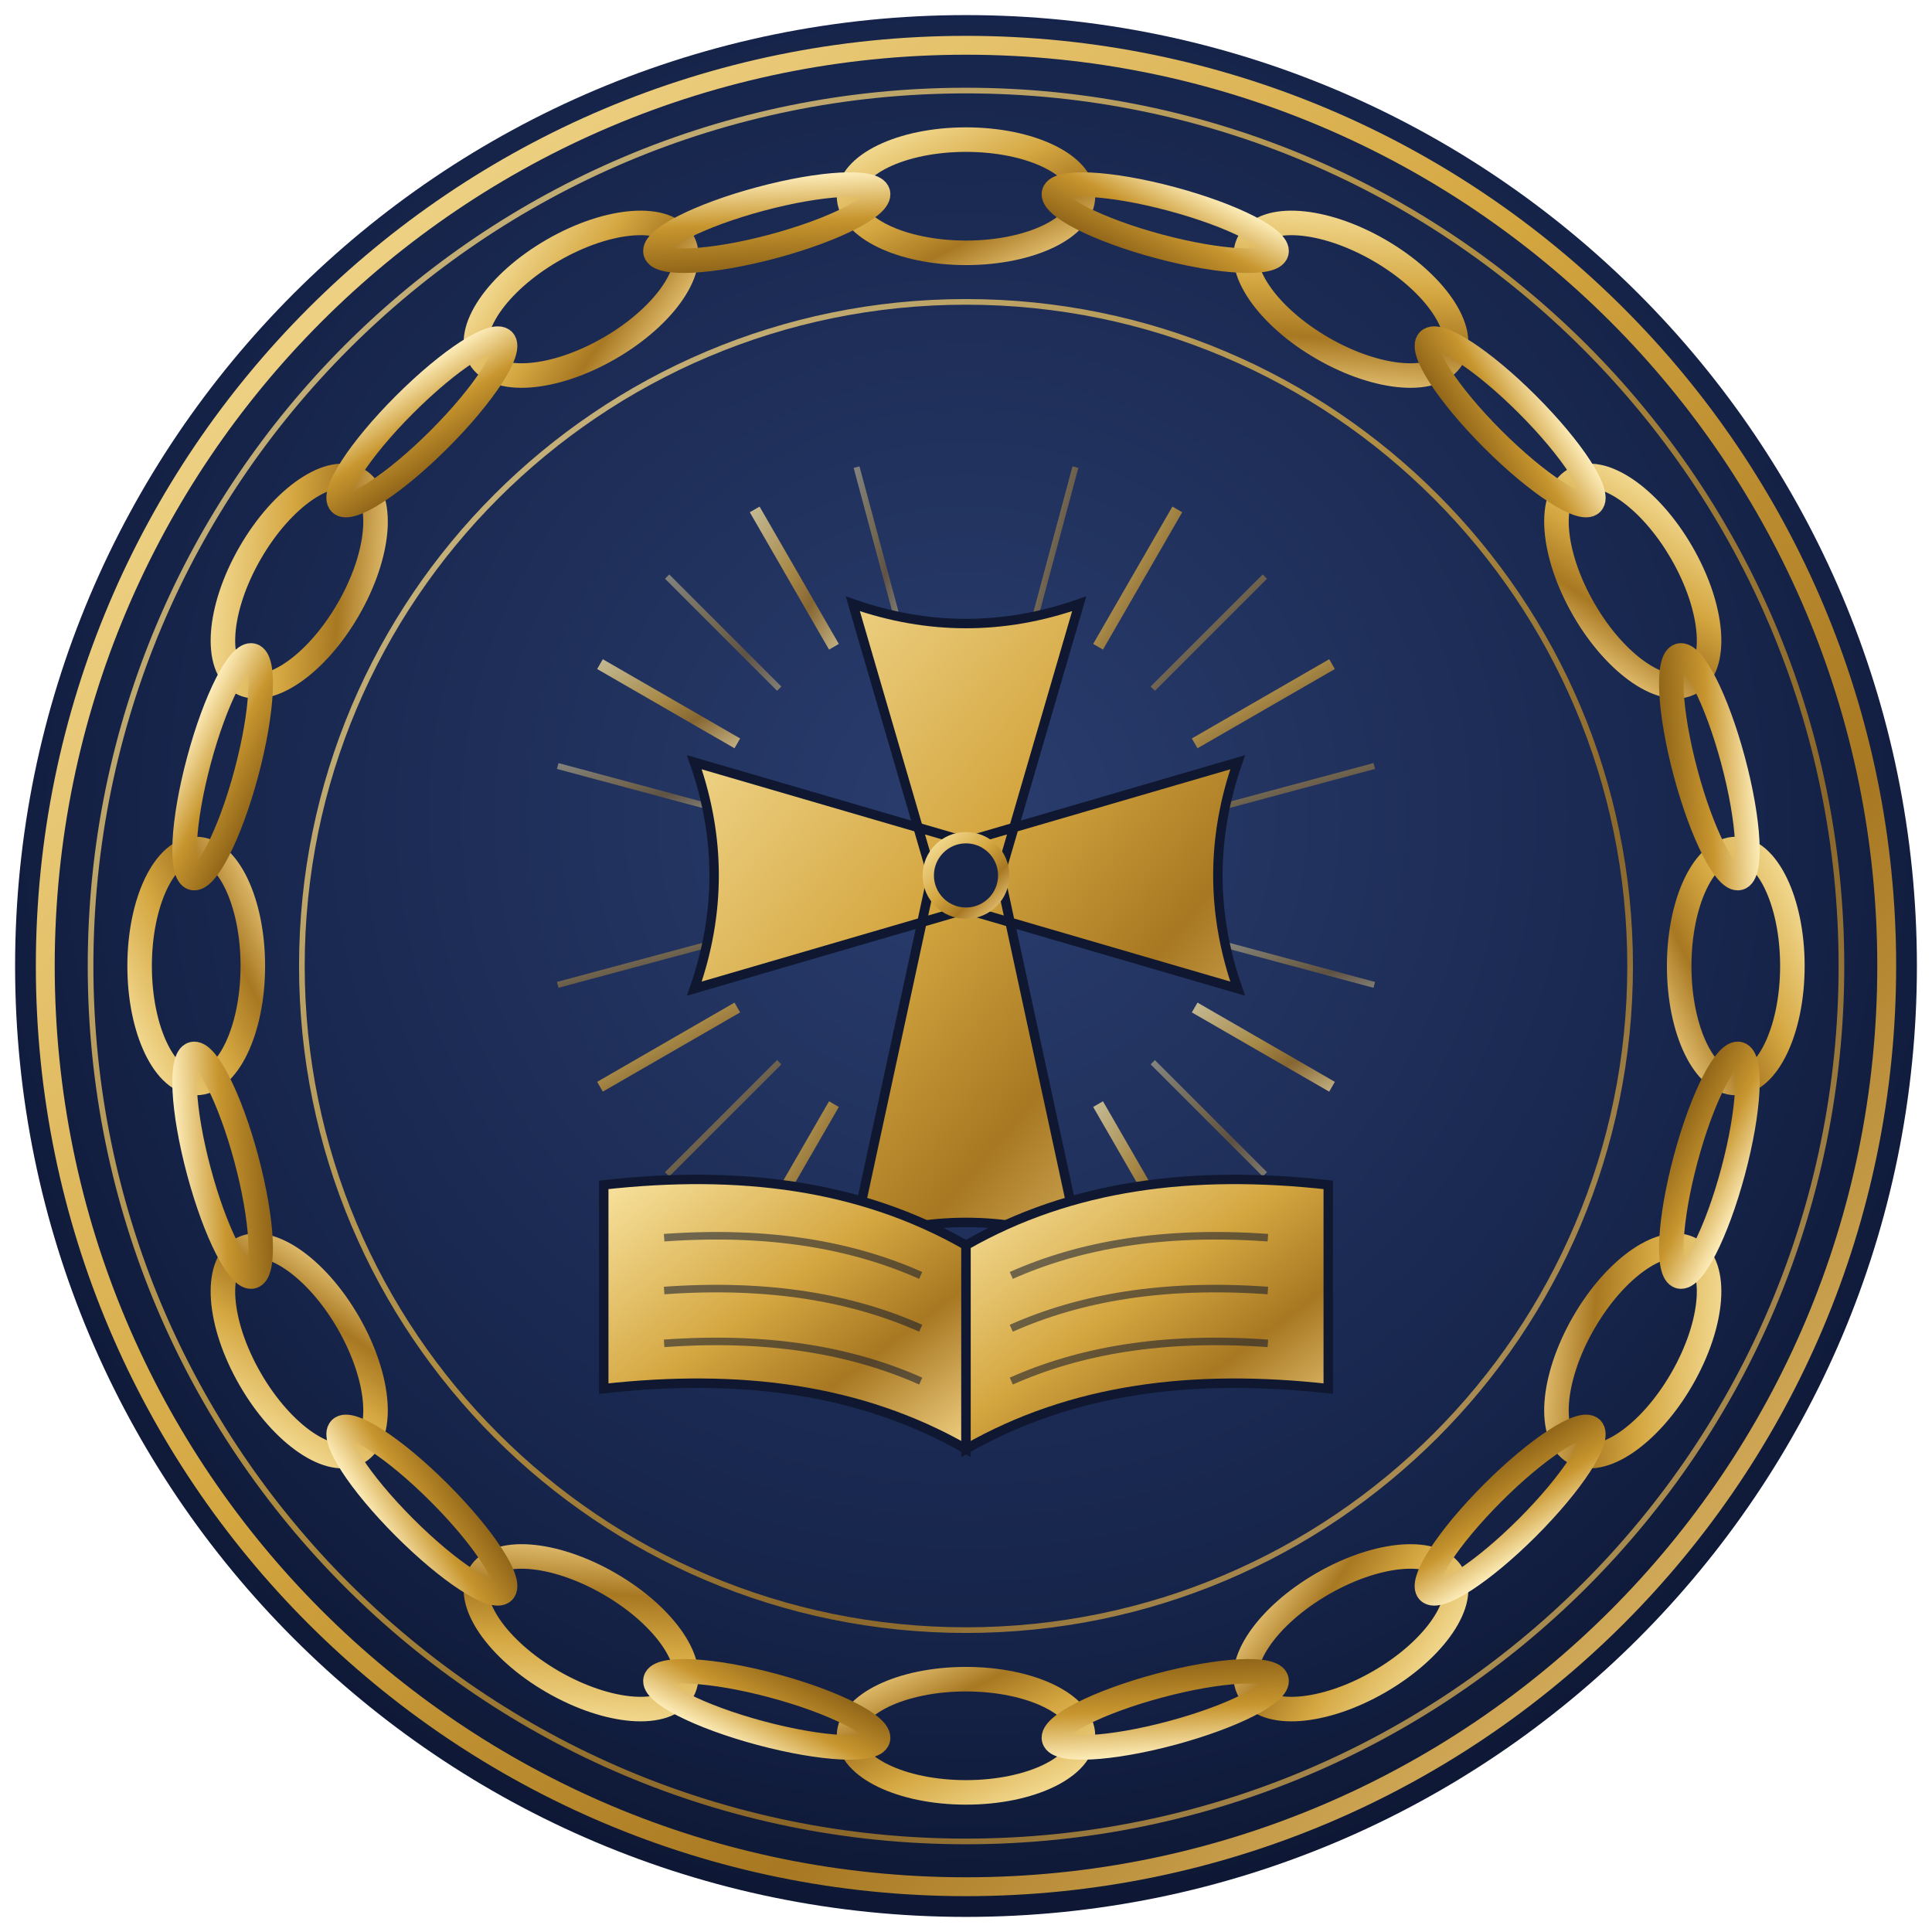
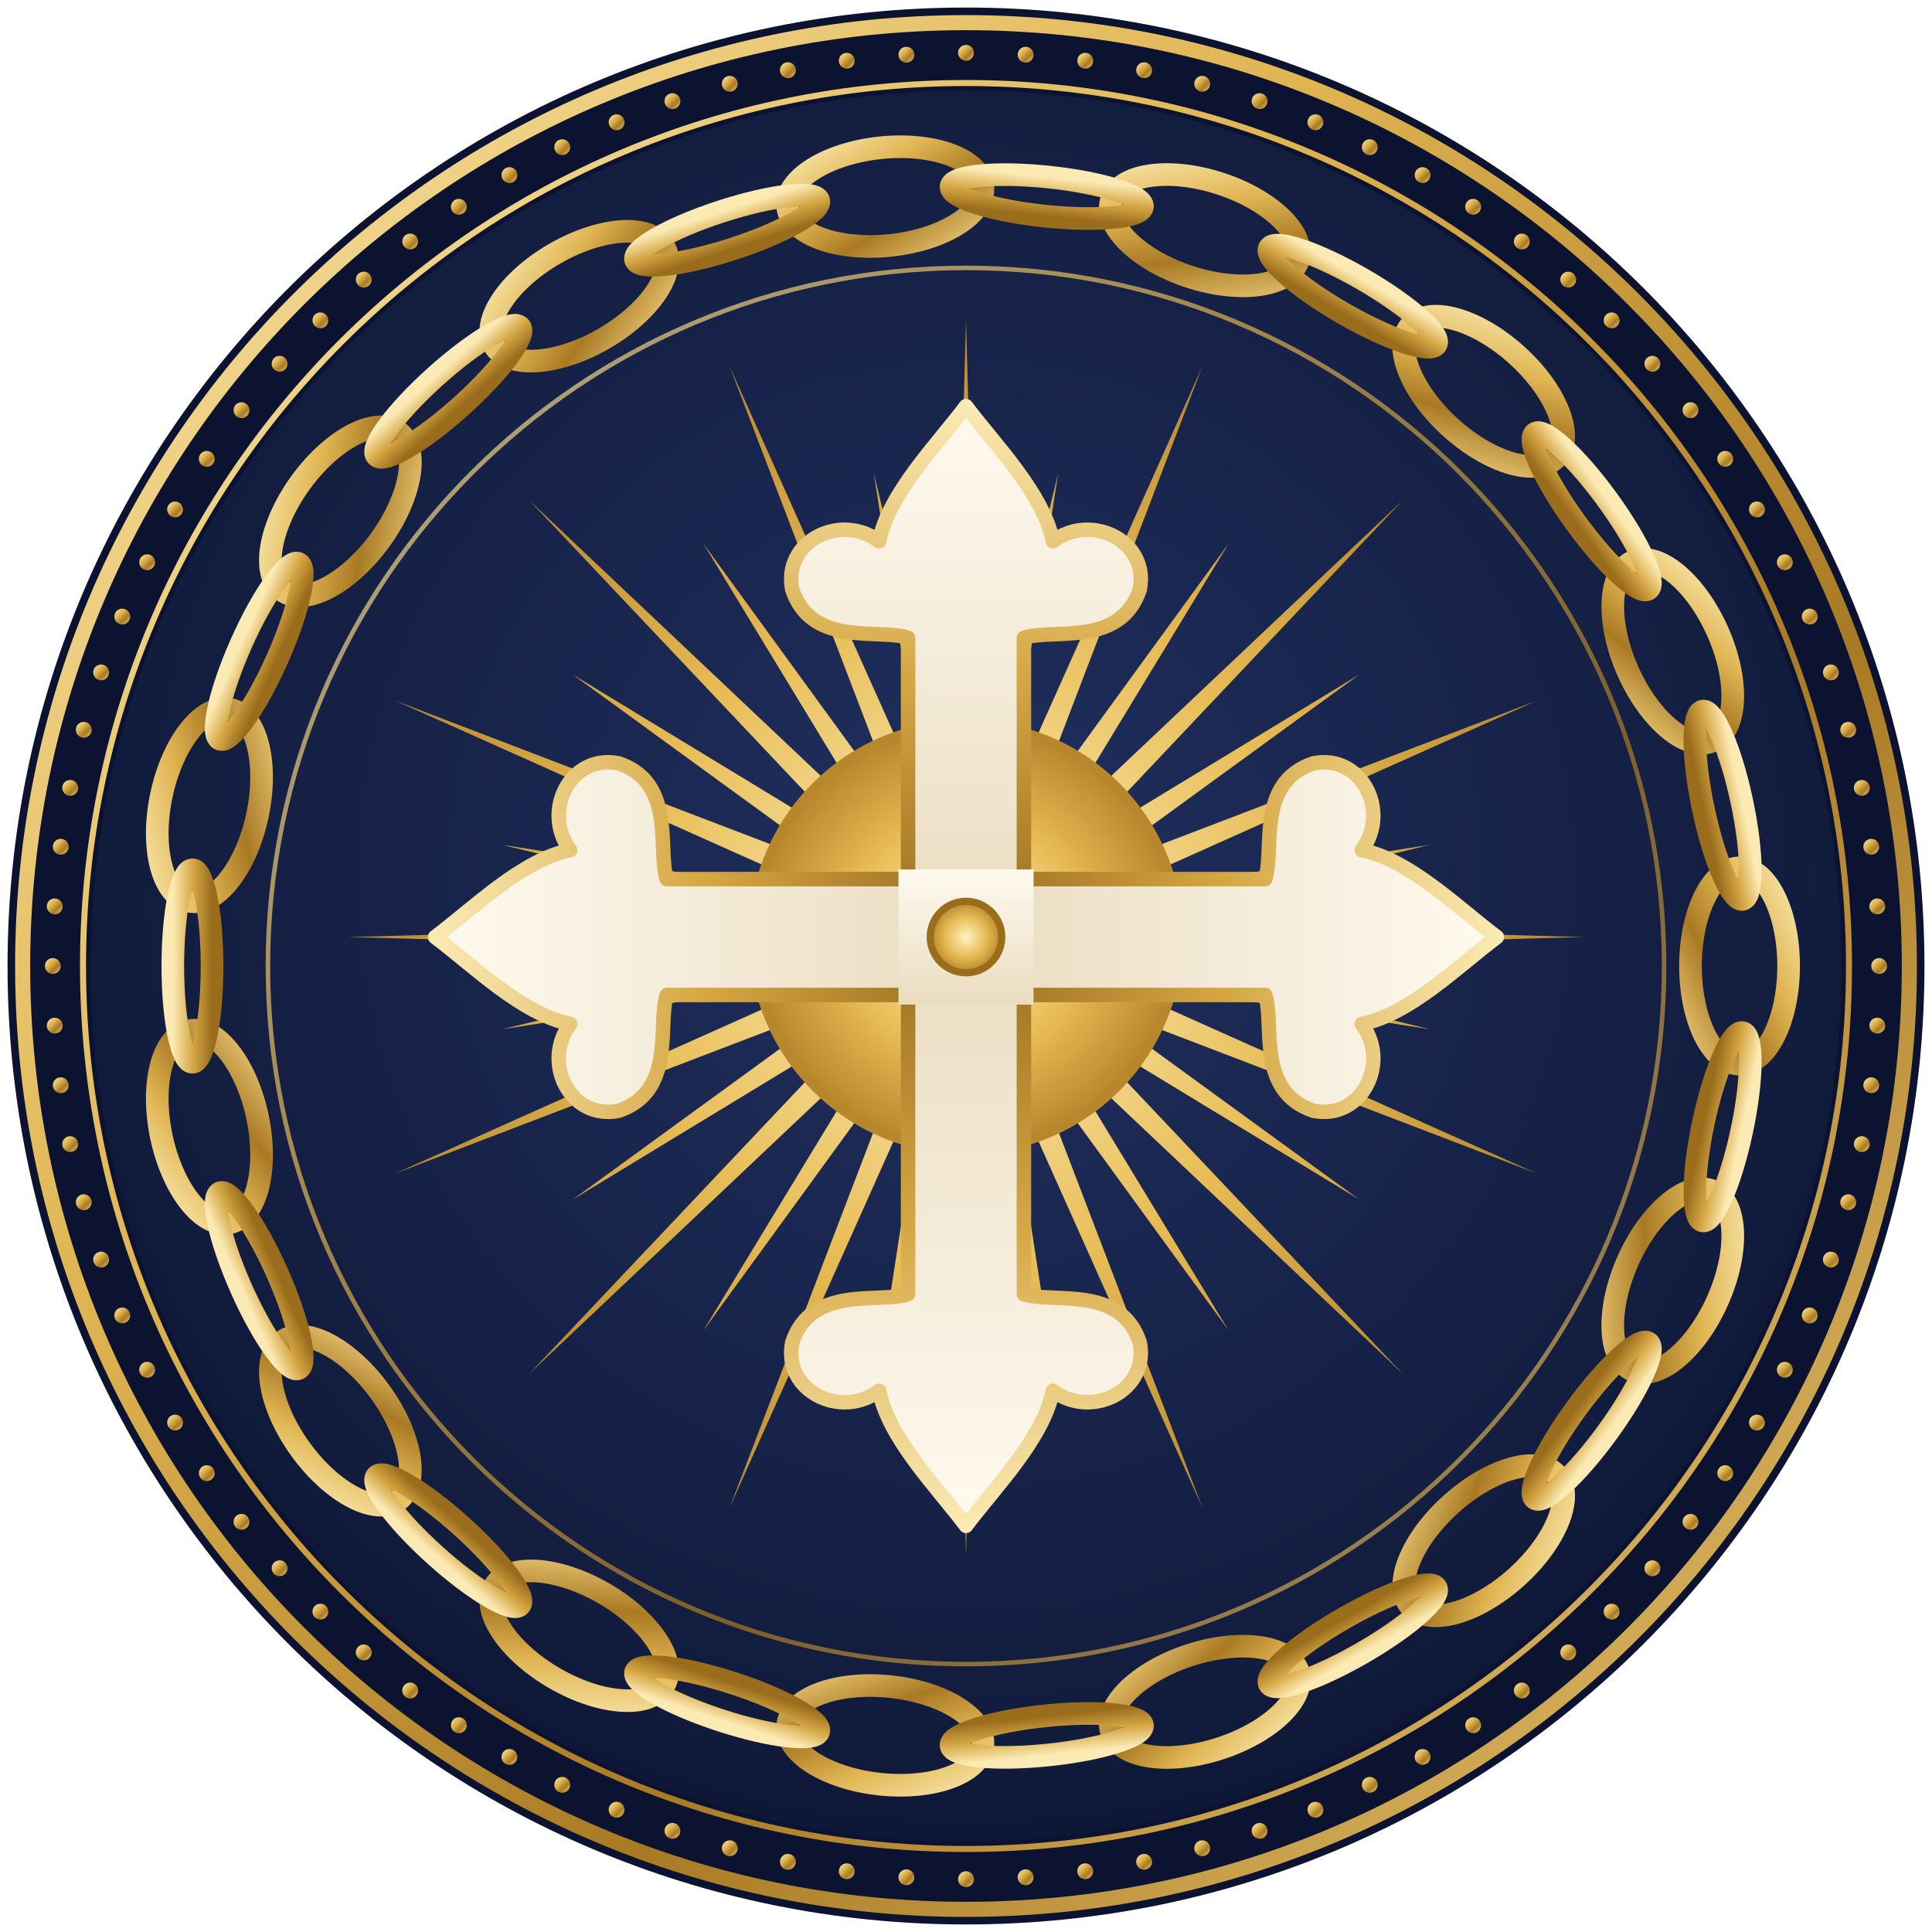
<svg xmlns="http://www.w3.org/2000/svg" viewBox="0 0 512 512">
  <defs>
    <linearGradient id="gold" x1="0" y1="0" x2="1" y2="1">
-       <stop offset="0" stop-color="#f8e3a0" />
-       <stop offset=".45" stop-color="#d4a640" />
-       <stop offset=".7" stop-color="#a87822" />
-       <stop offset="1" stop-color="#f1d184" />
+       <stop offset="0" stop-color="#f9e7ad" />
+       <stop offset=".35" stop-color="#e0b552" />
+       <stop offset=".65" stop-color="#a97a24" />
+       <stop offset="1" stop-color="#ecca78" />
    </linearGradient>
-     <linearGradient id="gold2" x1="1" y1="0" x2="0" y2="1">
-       <stop offset="0" stop-color="#fff0bf" />
-       <stop offset=".5" stop-color="#c8962f" />
-       <stop offset="1" stop-color="#8f6418" />
+     <linearGradient id="goldv" x1="0" y1="0" x2="0" y2="1">
+       <stop offset="0" stop-color="#fbeab4" />
+       <stop offset=".5" stop-color="#d6a845" />
+       <stop offset="1" stop-color="#9a6d1d" />
    </linearGradient>
-     <radialGradient id="bg" cx=".5" cy=".42" r=".62">
-       <stop offset="0" stop-color="#2a3d6e" />
-       <stop offset=".7" stop-color="#16244a" />
-       <stop offset="1" stop-color="#0c1530" />
+     <radialGradient id="sun" cx=".5" cy=".5" r=".5">
+       <stop offset="0" stop-color="#fff3c4" />
+       <stop offset=".55" stop-color="#e8bd57" />
+       <stop offset="1" stop-color="#b8862b" />
    </radialGradient>
+     <radialGradient id="field" cx=".5" cy=".45" r=".6">
+       <stop offset="0" stop-color="#20305f" />
+       <stop offset=".8" stop-color="#121c3e" />
+       <stop offset="1" stop-color="#0b1330" />
+     </radialGradient>
+     <linearGradient id="ivory" x1="0" y1="0" x2="0" y2="1">
+       <stop offset="0" stop-color="#fffaf0" />
+       <stop offset="1" stop-color="#e9dcc0" />
+     </linearGradient>
+     <path id="topArc" d="M 56 256 A 200 200 0 0 1 456 256" />
+     <path id="botArc" d="M 46 256 A 210 210 0 0 0 466 256" />
  </defs>
-   <circle cx="256" cy="256" r="252" fill="url(#bg)" />
-   <circle cx="256" cy="256" r="244" fill="none" stroke="url(#gold)" stroke-width="5" />
-   <circle cx="256" cy="256" r="232" fill="none" stroke="url(#gold)" stroke-width="1.5" opacity=".8" />
-   <ellipse cx="460.0" cy="256.0" rx="31" ry="15" transform="rotate(90.0 460.0 256.0)" fill="none" stroke="url(#gold)" stroke-width="6.5" />
-   <ellipse cx="432.7" cy="358.0" rx="31" ry="15" transform="rotate(120.0 432.7 358.0)" fill="none" stroke="url(#gold)" stroke-width="6.5" />
-   <ellipse cx="358.0" cy="432.7" rx="31" ry="15" transform="rotate(150.0 358.0 432.7)" fill="none" stroke="url(#gold)" stroke-width="6.5" />
-   <ellipse cx="256.0" cy="460.0" rx="31" ry="15" transform="rotate(180.0 256.0 460.0)" fill="none" stroke="url(#gold)" stroke-width="6.5" />
-   <ellipse cx="154.0" cy="432.7" rx="31" ry="15" transform="rotate(210.0 154.0 432.7)" fill="none" stroke="url(#gold)" stroke-width="6.5" />
-   <ellipse cx="79.3" cy="358.0" rx="31" ry="15" transform="rotate(240.0 79.3 358.0)" fill="none" stroke="url(#gold)" stroke-width="6.5" />
-   <ellipse cx="52.0" cy="256.0" rx="31" ry="15" transform="rotate(270.0 52.0 256.0)" fill="none" stroke="url(#gold)" stroke-width="6.5" />
-   <ellipse cx="79.3" cy="154.0" rx="31" ry="15" transform="rotate(300.0 79.3 154.0)" fill="none" stroke="url(#gold)" stroke-width="6.5" />
-   <ellipse cx="154.0" cy="79.3" rx="31" ry="15" transform="rotate(330.0 154.0 79.3)" fill="none" stroke="url(#gold)" stroke-width="6.5" />
-   <ellipse cx="256.0" cy="52.0" rx="31" ry="15" transform="rotate(360.0 256.0 52.0)" fill="none" stroke="url(#gold)" stroke-width="6.5" />
-   <ellipse cx="358.0" cy="79.3" rx="31" ry="15" transform="rotate(390.0 358.0 79.3)" fill="none" stroke="url(#gold)" stroke-width="6.5" />
-   <ellipse cx="432.7" cy="154.0" rx="31" ry="15" transform="rotate(420.0 432.7 154.0)" fill="none" stroke="url(#gold)" stroke-width="6.5" />
-   <ellipse cx="453.0" cy="308.8" rx="30.5" ry="6.5" transform="rotate(105.0 453.0 308.8)" fill="none" stroke="url(#gold2)" stroke-width="6.5" />
-   <ellipse cx="400.2" cy="400.2" rx="30.5" ry="6.5" transform="rotate(135.0 400.2 400.2)" fill="none" stroke="url(#gold2)" stroke-width="6.5" />
-   <ellipse cx="308.8" cy="453.0" rx="30.5" ry="6.5" transform="rotate(165.0 308.8 453.0)" fill="none" stroke="url(#gold2)" stroke-width="6.5" />
-   <ellipse cx="203.2" cy="453.0" rx="30.5" ry="6.5" transform="rotate(195.0 203.2 453.0)" fill="none" stroke="url(#gold2)" stroke-width="6.5" />
-   <ellipse cx="111.8" cy="400.2" rx="30.5" ry="6.5" transform="rotate(225.0 111.8 400.2)" fill="none" stroke="url(#gold2)" stroke-width="6.5" />
-   <ellipse cx="59.0" cy="308.8" rx="30.5" ry="6.5" transform="rotate(255.0 59.0 308.8)" fill="none" stroke="url(#gold2)" stroke-width="6.5" />
-   <ellipse cx="59.0" cy="203.2" rx="30.5" ry="6.5" transform="rotate(285.0 59.0 203.2)" fill="none" stroke="url(#gold2)" stroke-width="6.5" />
-   <ellipse cx="111.8" cy="111.8" rx="30.5" ry="6.5" transform="rotate(315.0 111.8 111.8)" fill="none" stroke="url(#gold2)" stroke-width="6.5" />
-   <ellipse cx="203.2" cy="59.0" rx="30.5" ry="6.5" transform="rotate(345.0 203.2 59.0)" fill="none" stroke="url(#gold2)" stroke-width="6.5" />
-   <ellipse cx="308.8" cy="59.0" rx="30.5" ry="6.5" transform="rotate(375.0 308.8 59.0)" fill="none" stroke="url(#gold2)" stroke-width="6.5" />
-   <ellipse cx="400.2" cy="111.8" rx="30.5" ry="6.5" transform="rotate(405.0 400.2 111.8)" fill="none" stroke="url(#gold2)" stroke-width="6.5" />
-   <ellipse cx="453.0" cy="203.2" rx="30.5" ry="6.5" transform="rotate(435.0 453.0 203.2)" fill="none" stroke="url(#gold2)" stroke-width="6.5" />
-   <circle cx="256" cy="256" r="176" fill="none" stroke="url(#gold)" stroke-width="1.5" opacity=".8" />
-   <line x1="326.0" y1="232.0" x2="368.0" y2="232.0" stroke="url(#gold)" stroke-width="3" opacity="0.75" />
-   <line x1="323.6" y1="250.1" x2="364.2" y2="261.0" stroke="url(#gold)" stroke-width="1.6" opacity="0.45" />
-   <line x1="316.6" y1="267.0" x2="353.0" y2="288.0" stroke="url(#gold)" stroke-width="3" opacity="0.75" />
-   <line x1="305.5" y1="281.5" x2="335.2" y2="311.2" stroke="url(#gold)" stroke-width="1.6" opacity="0.45" />
-   <line x1="291.0" y1="292.6" x2="312.0" y2="329.0" stroke="url(#gold)" stroke-width="3" opacity="0.75" />
-   <line x1="221.0" y1="292.6" x2="200.0" y2="329.0" stroke="url(#gold)" stroke-width="3" opacity="0.75" />
-   <line x1="206.5" y1="281.5" x2="176.8" y2="311.2" stroke="url(#gold)" stroke-width="1.6" opacity="0.45" />
-   <line x1="195.4" y1="267.0" x2="159.0" y2="288.0" stroke="url(#gold)" stroke-width="3" opacity="0.75" />
-   <line x1="188.4" y1="250.1" x2="147.8" y2="261.0" stroke="url(#gold)" stroke-width="1.6" opacity="0.45" />
-   <line x1="186.0" y1="232.0" x2="144.0" y2="232.0" stroke="url(#gold)" stroke-width="3" opacity="0.75" />
-   <line x1="188.4" y1="213.9" x2="147.8" y2="203.0" stroke="url(#gold)" stroke-width="1.6" opacity="0.45" />
-   <line x1="195.4" y1="197.0" x2="159.0" y2="176.0" stroke="url(#gold)" stroke-width="3" opacity="0.75" />
-   <line x1="206.5" y1="182.5" x2="176.8" y2="152.8" stroke="url(#gold)" stroke-width="1.6" opacity="0.45" />
-   <line x1="221.0" y1="171.4" x2="200.0" y2="135.0" stroke="url(#gold)" stroke-width="3" opacity="0.75" />
-   <line x1="237.9" y1="164.4" x2="227.0" y2="123.8" stroke="url(#gold)" stroke-width="1.6" opacity="0.45" />
-   <line x1="256.0" y1="162.0" x2="256.0" y2="120.0" stroke="url(#gold)" stroke-width="3" opacity="0.75" />
-   <line x1="274.1" y1="164.4" x2="285.0" y2="123.8" stroke="url(#gold)" stroke-width="1.6" opacity="0.45" />
-   <line x1="291.0" y1="171.4" x2="312.0" y2="135.0" stroke="url(#gold)" stroke-width="3" opacity="0.75" />
-   <line x1="305.5" y1="182.5" x2="335.2" y2="152.8" stroke="url(#gold)" stroke-width="1.6" opacity="0.45" />
-   <line x1="316.6" y1="197.0" x2="353.0" y2="176.0" stroke="url(#gold)" stroke-width="3" opacity="0.75" />
-   <line x1="323.6" y1="213.9" x2="364.2" y2="203.0" stroke="url(#gold)" stroke-width="1.6" opacity="0.45" />
-   <path d="M256.0 241.0 L328.0 262.0 Q317.5 232.0 328.0 202.0 L256.0 223.0 Z M247.0 232.0 L226.0 329.2 Q256.0 318.7 286.0 329.2 L265.0 232.0 Z M256.0 223.0 L184.0 202.0 Q194.5 232.0 184.0 262.0 L256.0 241.0 Z M265.0 232.0 L286.0 160.0 Q256.0 170.5 226.0 160.0 L247.0 232.0 Z" fill="url(#gold)" stroke="#0f1830" stroke-width="2.5" />
-   <circle cx="256" cy="232" r="10" fill="#16244a" stroke="url(#gold)" stroke-width="3" />
-   <g fill="url(#gold)" stroke="#0f1830" stroke-width="2.5">
-     <path d="M256 330 C228 314 196 310 160 314 L160 368 C196 364 228 368 256 384 Z" />
-     <path d="M256 330 C284 314 316 310 352 314 L352 368 C316 364 284 368 256 384 Z" />
-   </g>
-   <g stroke="#0f1830" stroke-width="2" opacity=".55">
-     <path d="M176 328 C204 326 226 330 244 338 M176 342 C204 340 226 344 244 352 M176 356 C204 354 226 358 244 366" fill="none" />
-     <path d="M336 328 C308 326 286 330 268 338 M336 342 C308 340 286 344 268 352 M336 356 C308 354 286 358 268 366" fill="none" />
+   <circle cx="256" cy="256" r="254" fill="#0b1330" />
+   <circle cx="256" cy="256" r="250" fill="none" stroke="url(#gold)" stroke-width="4" />
+   <circle cx="498.0" cy="256.0" r="2.1" fill="url(#gold)" />
+   <circle cx="497.5" cy="271.8" r="2.1" fill="url(#gold)" />
+   <circle cx="495.9" cy="287.6" r="2.1" fill="url(#gold)" />
+   <circle cx="493.4" cy="303.2" r="2.1" fill="url(#gold)" />
+   <circle cx="489.8" cy="318.6" r="2.1" fill="url(#gold)" />
+   <circle cx="485.2" cy="333.8" r="2.1" fill="url(#gold)" />
+   <circle cx="479.6" cy="348.6" r="2.1" fill="url(#gold)" />
+   <circle cx="473.0" cy="363.0" r="2.1" fill="url(#gold)" />
+   <circle cx="465.6" cy="377.0" r="2.1" fill="url(#gold)" />
+   <circle cx="457.2" cy="390.4" r="2.1" fill="url(#gold)" />
+   <circle cx="448.0" cy="403.3" r="2.1" fill="url(#gold)" />
+   <circle cx="437.9" cy="415.6" r="2.1" fill="url(#gold)" />
+   <circle cx="427.1" cy="427.1" r="2.1" fill="url(#gold)" />
+   <circle cx="415.6" cy="437.9" r="2.1" fill="url(#gold)" />
+   <circle cx="403.3" cy="448.0" r="2.1" fill="url(#gold)" />
+   <circle cx="390.4" cy="457.2" r="2.1" fill="url(#gold)" />
+   <circle cx="377.0" cy="465.6" r="2.1" fill="url(#gold)" />
+   <circle cx="363.0" cy="473.0" r="2.1" fill="url(#gold)" />
+   <circle cx="348.6" cy="479.6" r="2.1" fill="url(#gold)" />
+   <circle cx="333.8" cy="485.2" r="2.1" fill="url(#gold)" />
+   <circle cx="318.6" cy="489.8" r="2.1" fill="url(#gold)" />
+   <circle cx="303.2" cy="493.4" r="2.1" fill="url(#gold)" />
+   <circle cx="287.6" cy="495.9" r="2.1" fill="url(#gold)" />
+   <circle cx="271.8" cy="497.5" r="2.1" fill="url(#gold)" />
+   <circle cx="256.0" cy="498.0" r="2.1" fill="url(#gold)" />
+   <circle cx="240.2" cy="497.5" r="2.1" fill="url(#gold)" />
+   <circle cx="224.4" cy="495.9" r="2.1" fill="url(#gold)" />
+   <circle cx="208.8" cy="493.4" r="2.1" fill="url(#gold)" />
+   <circle cx="193.4" cy="489.8" r="2.1" fill="url(#gold)" />
+   <circle cx="178.2" cy="485.2" r="2.1" fill="url(#gold)" />
+   <circle cx="163.4" cy="479.6" r="2.1" fill="url(#gold)" />
+   <circle cx="149.0" cy="473.0" r="2.1" fill="url(#gold)" />
+   <circle cx="135.0" cy="465.6" r="2.1" fill="url(#gold)" />
+   <circle cx="121.6" cy="457.2" r="2.1" fill="url(#gold)" />
+   <circle cx="108.7" cy="448.0" r="2.1" fill="url(#gold)" />
+   <circle cx="96.4" cy="437.9" r="2.1" fill="url(#gold)" />
+   <circle cx="84.9" cy="427.1" r="2.1" fill="url(#gold)" />
+   <circle cx="74.1" cy="415.6" r="2.1" fill="url(#gold)" />
+   <circle cx="64.0" cy="403.3" r="2.1" fill="url(#gold)" />
+   <circle cx="54.8" cy="390.4" r="2.1" fill="url(#gold)" />
+   <circle cx="46.4" cy="377.0" r="2.1" fill="url(#gold)" />
+   <circle cx="39.0" cy="363.0" r="2.1" fill="url(#gold)" />
+   <circle cx="32.4" cy="348.6" r="2.1" fill="url(#gold)" />
+   <circle cx="26.8" cy="333.8" r="2.1" fill="url(#gold)" />
+   <circle cx="22.2" cy="318.6" r="2.1" fill="url(#gold)" />
+   <circle cx="18.6" cy="303.2" r="2.1" fill="url(#gold)" />
+   <circle cx="16.1" cy="287.6" r="2.1" fill="url(#gold)" />
+   <circle cx="14.5" cy="271.8" r="2.1" fill="url(#gold)" />
+   <circle cx="14.0" cy="256.0" r="2.1" fill="url(#gold)" />
+   <circle cx="14.5" cy="240.2" r="2.1" fill="url(#gold)" />
+   <circle cx="16.1" cy="224.4" r="2.1" fill="url(#gold)" />
+   <circle cx="18.6" cy="208.8" r="2.1" fill="url(#gold)" />
+   <circle cx="22.2" cy="193.4" r="2.1" fill="url(#gold)" />
+   <circle cx="26.8" cy="178.2" r="2.1" fill="url(#gold)" />
+   <circle cx="32.4" cy="163.4" r="2.1" fill="url(#gold)" />
+   <circle cx="39.0" cy="149.0" r="2.1" fill="url(#gold)" />
+   <circle cx="46.4" cy="135.0" r="2.1" fill="url(#gold)" />
+   <circle cx="54.8" cy="121.6" r="2.1" fill="url(#gold)" />
+   <circle cx="64.0" cy="108.7" r="2.1" fill="url(#gold)" />
+   <circle cx="74.1" cy="96.4" r="2.1" fill="url(#gold)" />
+   <circle cx="84.9" cy="84.9" r="2.1" fill="url(#gold)" />
+   <circle cx="96.4" cy="74.1" r="2.1" fill="url(#gold)" />
+   <circle cx="108.7" cy="64.0" r="2.1" fill="url(#gold)" />
+   <circle cx="121.6" cy="54.8" r="2.1" fill="url(#gold)" />
+   <circle cx="135.0" cy="46.4" r="2.1" fill="url(#gold)" />
+   <circle cx="149.0" cy="39.0" r="2.1" fill="url(#gold)" />
+   <circle cx="163.4" cy="32.4" r="2.1" fill="url(#gold)" />
+   <circle cx="178.2" cy="26.8" r="2.1" fill="url(#gold)" />
+   <circle cx="193.4" cy="22.2" r="2.1" fill="url(#gold)" />
+   <circle cx="208.8" cy="18.6" r="2.1" fill="url(#gold)" />
+   <circle cx="224.4" cy="16.1" r="2.1" fill="url(#gold)" />
+   <circle cx="240.2" cy="14.5" r="2.1" fill="url(#gold)" />
+   <circle cx="256.0" cy="14.0" r="2.1" fill="url(#gold)" />
+   <circle cx="271.8" cy="14.5" r="2.1" fill="url(#gold)" />
+   <circle cx="287.6" cy="16.1" r="2.1" fill="url(#gold)" />
+   <circle cx="303.2" cy="18.6" r="2.1" fill="url(#gold)" />
+   <circle cx="318.6" cy="22.2" r="2.1" fill="url(#gold)" />
+   <circle cx="333.8" cy="26.8" r="2.1" fill="url(#gold)" />
+   <circle cx="348.6" cy="32.4" r="2.1" fill="url(#gold)" />
+   <circle cx="363.0" cy="39.0" r="2.1" fill="url(#gold)" />
+   <circle cx="377.0" cy="46.4" r="2.1" fill="url(#gold)" />
+   <circle cx="390.4" cy="54.8" r="2.1" fill="url(#gold)" />
+   <circle cx="403.3" cy="64.0" r="2.1" fill="url(#gold)" />
+   <circle cx="415.6" cy="74.1" r="2.1" fill="url(#gold)" />
+   <circle cx="427.1" cy="84.9" r="2.1" fill="url(#gold)" />
+   <circle cx="437.9" cy="96.4" r="2.1" fill="url(#gold)" />
+   <circle cx="448.0" cy="108.7" r="2.1" fill="url(#gold)" />
+   <circle cx="457.2" cy="121.6" r="2.1" fill="url(#gold)" />
+   <circle cx="465.6" cy="135.0" r="2.1" fill="url(#gold)" />
+   <circle cx="473.0" cy="149.0" r="2.1" fill="url(#gold)" />
+   <circle cx="479.6" cy="163.4" r="2.1" fill="url(#gold)" />
+   <circle cx="485.2" cy="178.2" r="2.1" fill="url(#gold)" />
+   <circle cx="489.8" cy="193.4" r="2.1" fill="url(#gold)" />
+   <circle cx="493.4" cy="208.8" r="2.1" fill="url(#gold)" />
+   <circle cx="495.9" cy="224.4" r="2.1" fill="url(#gold)" />
+   <circle cx="497.5" cy="240.2" r="2.1" fill="url(#gold)" />
+   <circle cx="256" cy="256" r="234" fill="none" stroke="url(#gold)" stroke-width="1.6" />
+   <circle cx="256" cy="256" r="232" fill="url(#field)" />
+   <ellipse cx="461.0" cy="256.0" rx="26" ry="13" transform="rotate(90.0 461.0 256.0)" fill="none" stroke="url(#gold)" stroke-width="6" />
+   <ellipse cx="443.3" cy="339.4" rx="26" ry="13" transform="rotate(114.0 443.3 339.4)" fill="none" stroke="url(#gold)" stroke-width="6" />
+   <ellipse cx="393.2" cy="408.3" rx="26" ry="13" transform="rotate(138.0 393.2 408.3)" fill="none" stroke="url(#gold)" stroke-width="6" />
+   <ellipse cx="319.3" cy="451.0" rx="26" ry="13" transform="rotate(162.0 319.3 451.0)" fill="none" stroke="url(#gold)" stroke-width="6" />
+   <ellipse cx="234.6" cy="459.9" rx="26" ry="13" transform="rotate(186.0 234.6 459.9)" fill="none" stroke="url(#gold)" stroke-width="6" />
+   <ellipse cx="153.5" cy="433.5" rx="26" ry="13" transform="rotate(210.0 153.5 433.5)" fill="none" stroke="url(#gold)" stroke-width="6" />
+   <ellipse cx="90.2" cy="376.5" rx="26" ry="13" transform="rotate(234.0 90.2 376.5)" fill="none" stroke="url(#gold)" stroke-width="6" />
+   <ellipse cx="55.5" cy="298.6" rx="26" ry="13" transform="rotate(258.0 55.5 298.6)" fill="none" stroke="url(#gold)" stroke-width="6" />
+   <ellipse cx="55.5" cy="213.4" rx="26" ry="13" transform="rotate(282.0 55.5 213.4)" fill="none" stroke="url(#gold)" stroke-width="6" />
+   <ellipse cx="90.2" cy="135.5" rx="26" ry="13" transform="rotate(306.0 90.2 135.5)" fill="none" stroke="url(#gold)" stroke-width="6" />
+   <ellipse cx="153.5" cy="78.5" rx="26" ry="13" transform="rotate(330.0 153.5 78.5)" fill="none" stroke="url(#gold)" stroke-width="6" />
+   <ellipse cx="234.6" cy="52.1" rx="26" ry="13" transform="rotate(354.0 234.6 52.1)" fill="none" stroke="url(#gold)" stroke-width="6" />
+   <ellipse cx="319.3" cy="61.0" rx="26" ry="13" transform="rotate(378.0 319.3 61.0)" fill="none" stroke="url(#gold)" stroke-width="6" />
+   <ellipse cx="393.2" cy="103.7" rx="26" ry="13" transform="rotate(402.0 393.2 103.7)" fill="none" stroke="url(#gold)" stroke-width="6" />
+   <ellipse cx="443.3" cy="172.6" rx="26" ry="13" transform="rotate(426.0 443.3 172.6)" fill="none" stroke="url(#gold)" stroke-width="6" />
+   <ellipse cx="456.5" cy="298.6" rx="25.5" ry="5.2" transform="rotate(102.0 456.5 298.6)" fill="none" stroke="url(#goldv)" stroke-width="6" />
+   <ellipse cx="421.8" cy="376.5" rx="25.5" ry="5.2" transform="rotate(126.0 421.8 376.5)" fill="none" stroke="url(#goldv)" stroke-width="6" />
+   <ellipse cx="358.5" cy="433.5" rx="25.5" ry="5.2" transform="rotate(150.0 358.5 433.5)" fill="none" stroke="url(#goldv)" stroke-width="6" />
+   <ellipse cx="277.4" cy="459.9" rx="25.5" ry="5.2" transform="rotate(174.0 277.4 459.9)" fill="none" stroke="url(#goldv)" stroke-width="6" />
+   <ellipse cx="192.7" cy="451.0" rx="25.5" ry="5.2" transform="rotate(198.0 192.7 451.0)" fill="none" stroke="url(#goldv)" stroke-width="6" />
+   <ellipse cx="118.8" cy="408.3" rx="25.5" ry="5.2" transform="rotate(222.0 118.8 408.3)" fill="none" stroke="url(#goldv)" stroke-width="6" />
+   <ellipse cx="68.7" cy="339.4" rx="25.5" ry="5.2" transform="rotate(246.0 68.7 339.4)" fill="none" stroke="url(#goldv)" stroke-width="6" />
+   <ellipse cx="51.0" cy="256.0" rx="25.5" ry="5.2" transform="rotate(270.0 51.0 256.0)" fill="none" stroke="url(#goldv)" stroke-width="6" />
+   <ellipse cx="68.7" cy="172.6" rx="25.5" ry="5.2" transform="rotate(294.0 68.7 172.6)" fill="none" stroke="url(#goldv)" stroke-width="6" />
+   <ellipse cx="118.8" cy="103.7" rx="25.5" ry="5.2" transform="rotate(318.0 118.8 103.7)" fill="none" stroke="url(#goldv)" stroke-width="6" />
+   <ellipse cx="192.7" cy="61.0" rx="25.5" ry="5.2" transform="rotate(342.0 192.7 61.0)" fill="none" stroke="url(#goldv)" stroke-width="6" />
+   <ellipse cx="277.4" cy="52.1" rx="25.5" ry="5.2" transform="rotate(366.0 277.4 52.1)" fill="none" stroke="url(#goldv)" stroke-width="6" />
+   <ellipse cx="358.5" cy="78.5" rx="25.5" ry="5.2" transform="rotate(390.0 358.5 78.5)" fill="none" stroke="url(#goldv)" stroke-width="6" />
+   <ellipse cx="421.8" cy="135.5" rx="25.5" ry="5.2" transform="rotate(414.0 421.8 135.5)" fill="none" stroke="url(#goldv)" stroke-width="6" />
+   <ellipse cx="456.5" cy="213.4" rx="25.5" ry="5.2" transform="rotate(438.0 456.5 213.4)" fill="none" stroke="url(#goldv)" stroke-width="6" />
+   <circle cx="256" cy="256" r="185" fill="none" stroke="url(#gold)" stroke-width="1.2" opacity=".7" />
+   <g transform="translate(256 256) scale(1.279) translate(-256 -256)">
+     <path d="M295.9 247.6 L384.0 250.0 L295.9 252.4Z M295.6 255.4 L352.1 269.1 L294.7 260.2Z M293.8 263.0 L374.3 299.0 L292.0 267.5Z M290.5 270.2 L337.5 304.4 L287.8 274.2Z M286.0 276.5 L346.5 340.5 L282.5 280.0Z M280.2 281.8 L310.4 331.5 L276.2 284.5Z M273.5 286.0 L305.0 368.3 L269.0 287.8Z M266.2 288.7 L275.1 346.1 L261.4 289.6Z M258.4 289.9 L256.0 378.0 L253.6 289.9Z M250.6 289.6 L236.9 346.1 L245.8 288.7Z M243.0 287.8 L207.0 368.3 L238.5 286.0Z M235.8 284.5 L201.6 331.5 L231.8 281.8Z M229.5 280.0 L165.5 340.5 L226.0 276.5Z M224.2 274.2 L174.5 304.4 L221.5 270.2Z M220.0 267.5 L137.7 299.0 L218.2 263.0Z M217.3 260.2 L159.9 269.1 L216.4 255.4Z M216.1 252.4 L128.0 250.0 L216.1 247.6Z M216.4 244.6 L159.9 230.9 L217.3 239.8Z M218.2 237.0 L137.7 201.0 L220.0 232.5Z M221.5 229.8 L174.5 195.6 L224.2 225.8Z M226.0 223.5 L165.5 159.5 L229.5 220.0Z M231.8 218.2 L201.6 168.5 L235.8 215.5Z M238.5 214.0 L207.0 131.7 L243.0 212.2Z M245.8 211.3 L236.9 153.9 L250.6 210.4Z M253.6 210.1 L256.0 122.0 L258.4 210.1Z M261.4 210.4 L275.1 153.9 L266.2 211.3Z M269.0 212.2 L305.0 131.7 L273.5 214.0Z M276.2 215.5 L310.4 168.5 L280.2 218.2Z M282.5 220.0 L346.5 159.5 L286.0 223.5Z M287.8 225.8 L337.5 195.6 L290.5 229.8Z M292.0 232.5 L374.3 201.0 L293.8 237.0Z M294.7 239.8 L352.1 230.9 L295.6 244.6Z" fill="url(#sun)" />
+     <circle cx="256" cy="250" r="44" fill="url(#sun)" stroke="#b8862b" stroke-width="2" />
+     <g fill="url(#ivory)" stroke="url(#goldv)" stroke-width="3" stroke-linejoin="round">
+       <path d="M-12 0 L-12 -62 C-18 -64 -32 -60 -36 -72 C-38 -82 -26 -88 -18 -82 C-16 -92 -6 -102 0 -110 C6 -102 16 -92 18 -82 C26 -88 38 -82 36 -72 C32 -60 18 -64 12 -62 L12 0 Z" transform="translate(256 250) rotate(0)" />
+       <path d="M-12 0 L-12 -62 C-18 -64 -32 -60 -36 -72 C-38 -82 -26 -88 -18 -82 C-16 -92 -6 -102 0 -110 C6 -102 16 -92 18 -82 C26 -88 38 -82 36 -72 C32 -60 18 -64 12 -62 L12 0 Z" transform="translate(256 250) rotate(90)" />
+       <path d="M-12 0 L-12 -74 C-18 -76 -32 -72 -36 -84 C-38 -94 -26 -100 -18 -94 C-16 -104 -6 -114 0 -122 C6 -114 16 -104 18 -94 C26 -100 38 -94 36 -84 C32 -72 18 -76 12 -74 L12 0 Z" transform="translate(256 250) rotate(180)" />
+       <path d="M-12 0 L-12 -62 C-18 -64 -32 -60 -36 -72 C-38 -82 -26 -88 -18 -82 C-16 -92 -6 -102 0 -110 C6 -102 16 -92 18 -82 C26 -88 38 -82 36 -72 C32 -60 18 -64 12 -62 L12 0 Z" transform="translate(256 250) rotate(270)" />
+       <rect x="242" y="236" width="28" height="28" stroke="none" />
+     </g>
+     <circle cx="256" cy="250" r="7.4" fill="url(#sun)" stroke="#9a6d1d" stroke-width="1.5" />
  </g>
</svg>
